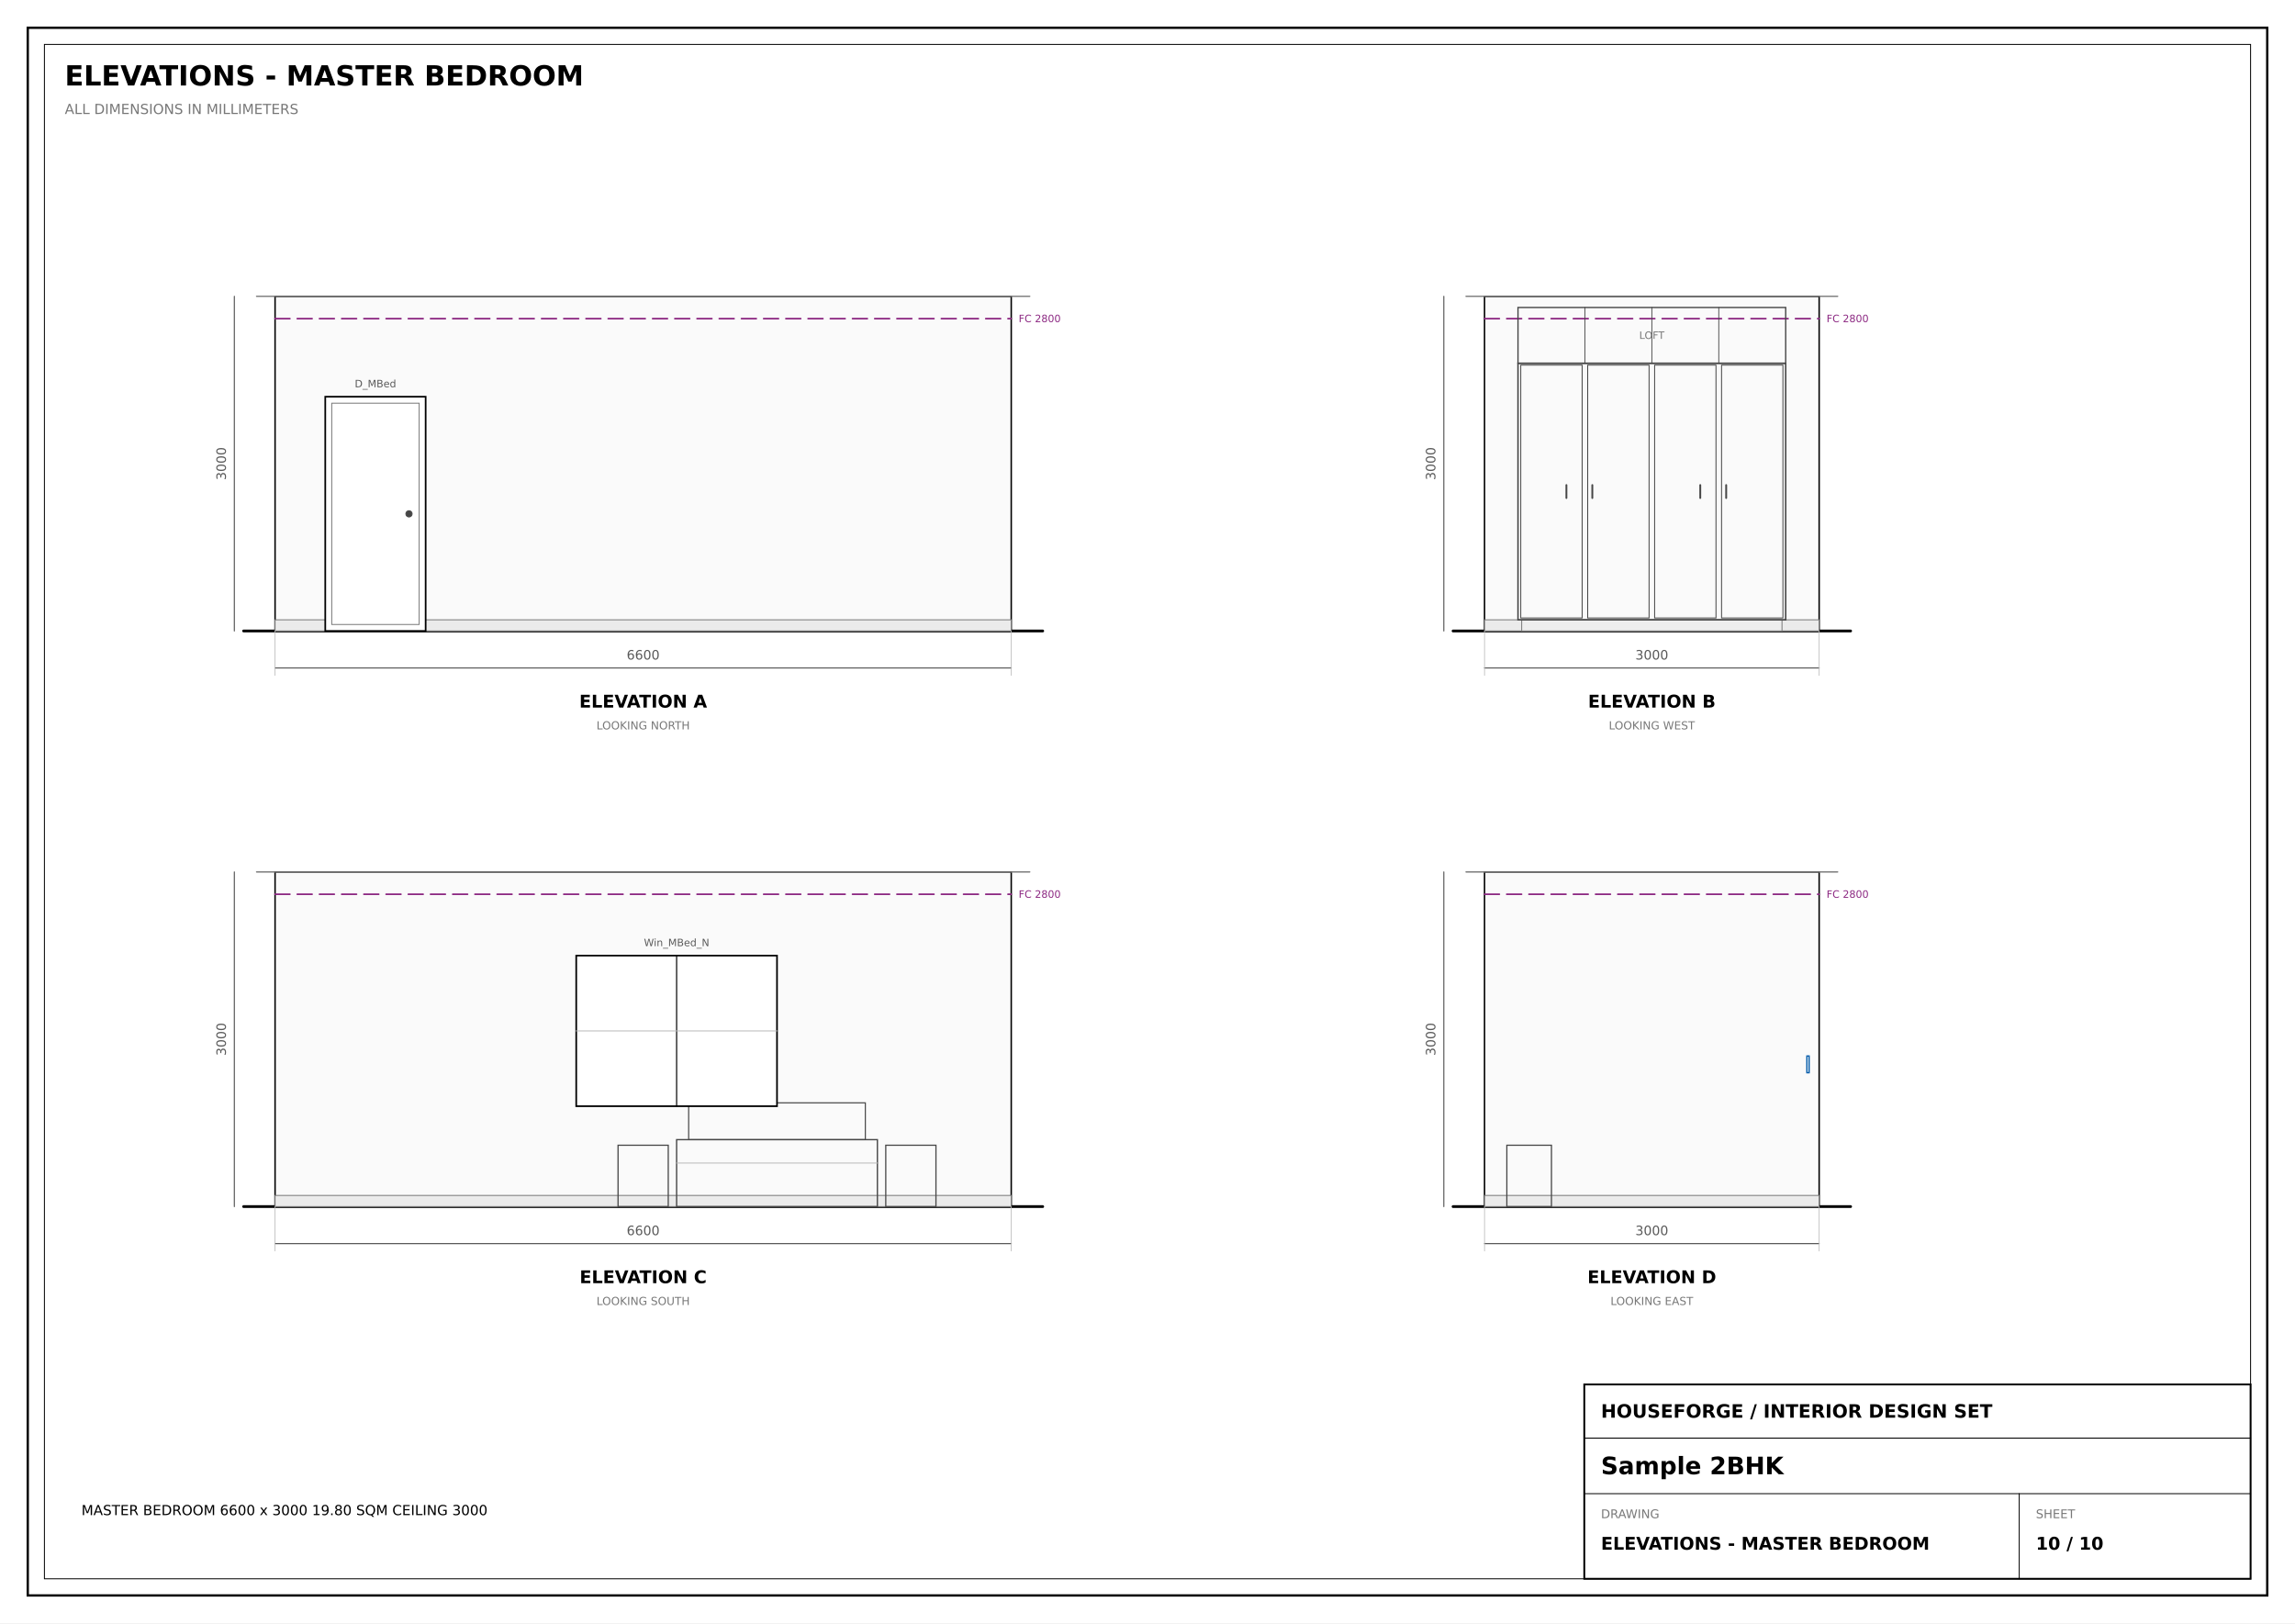
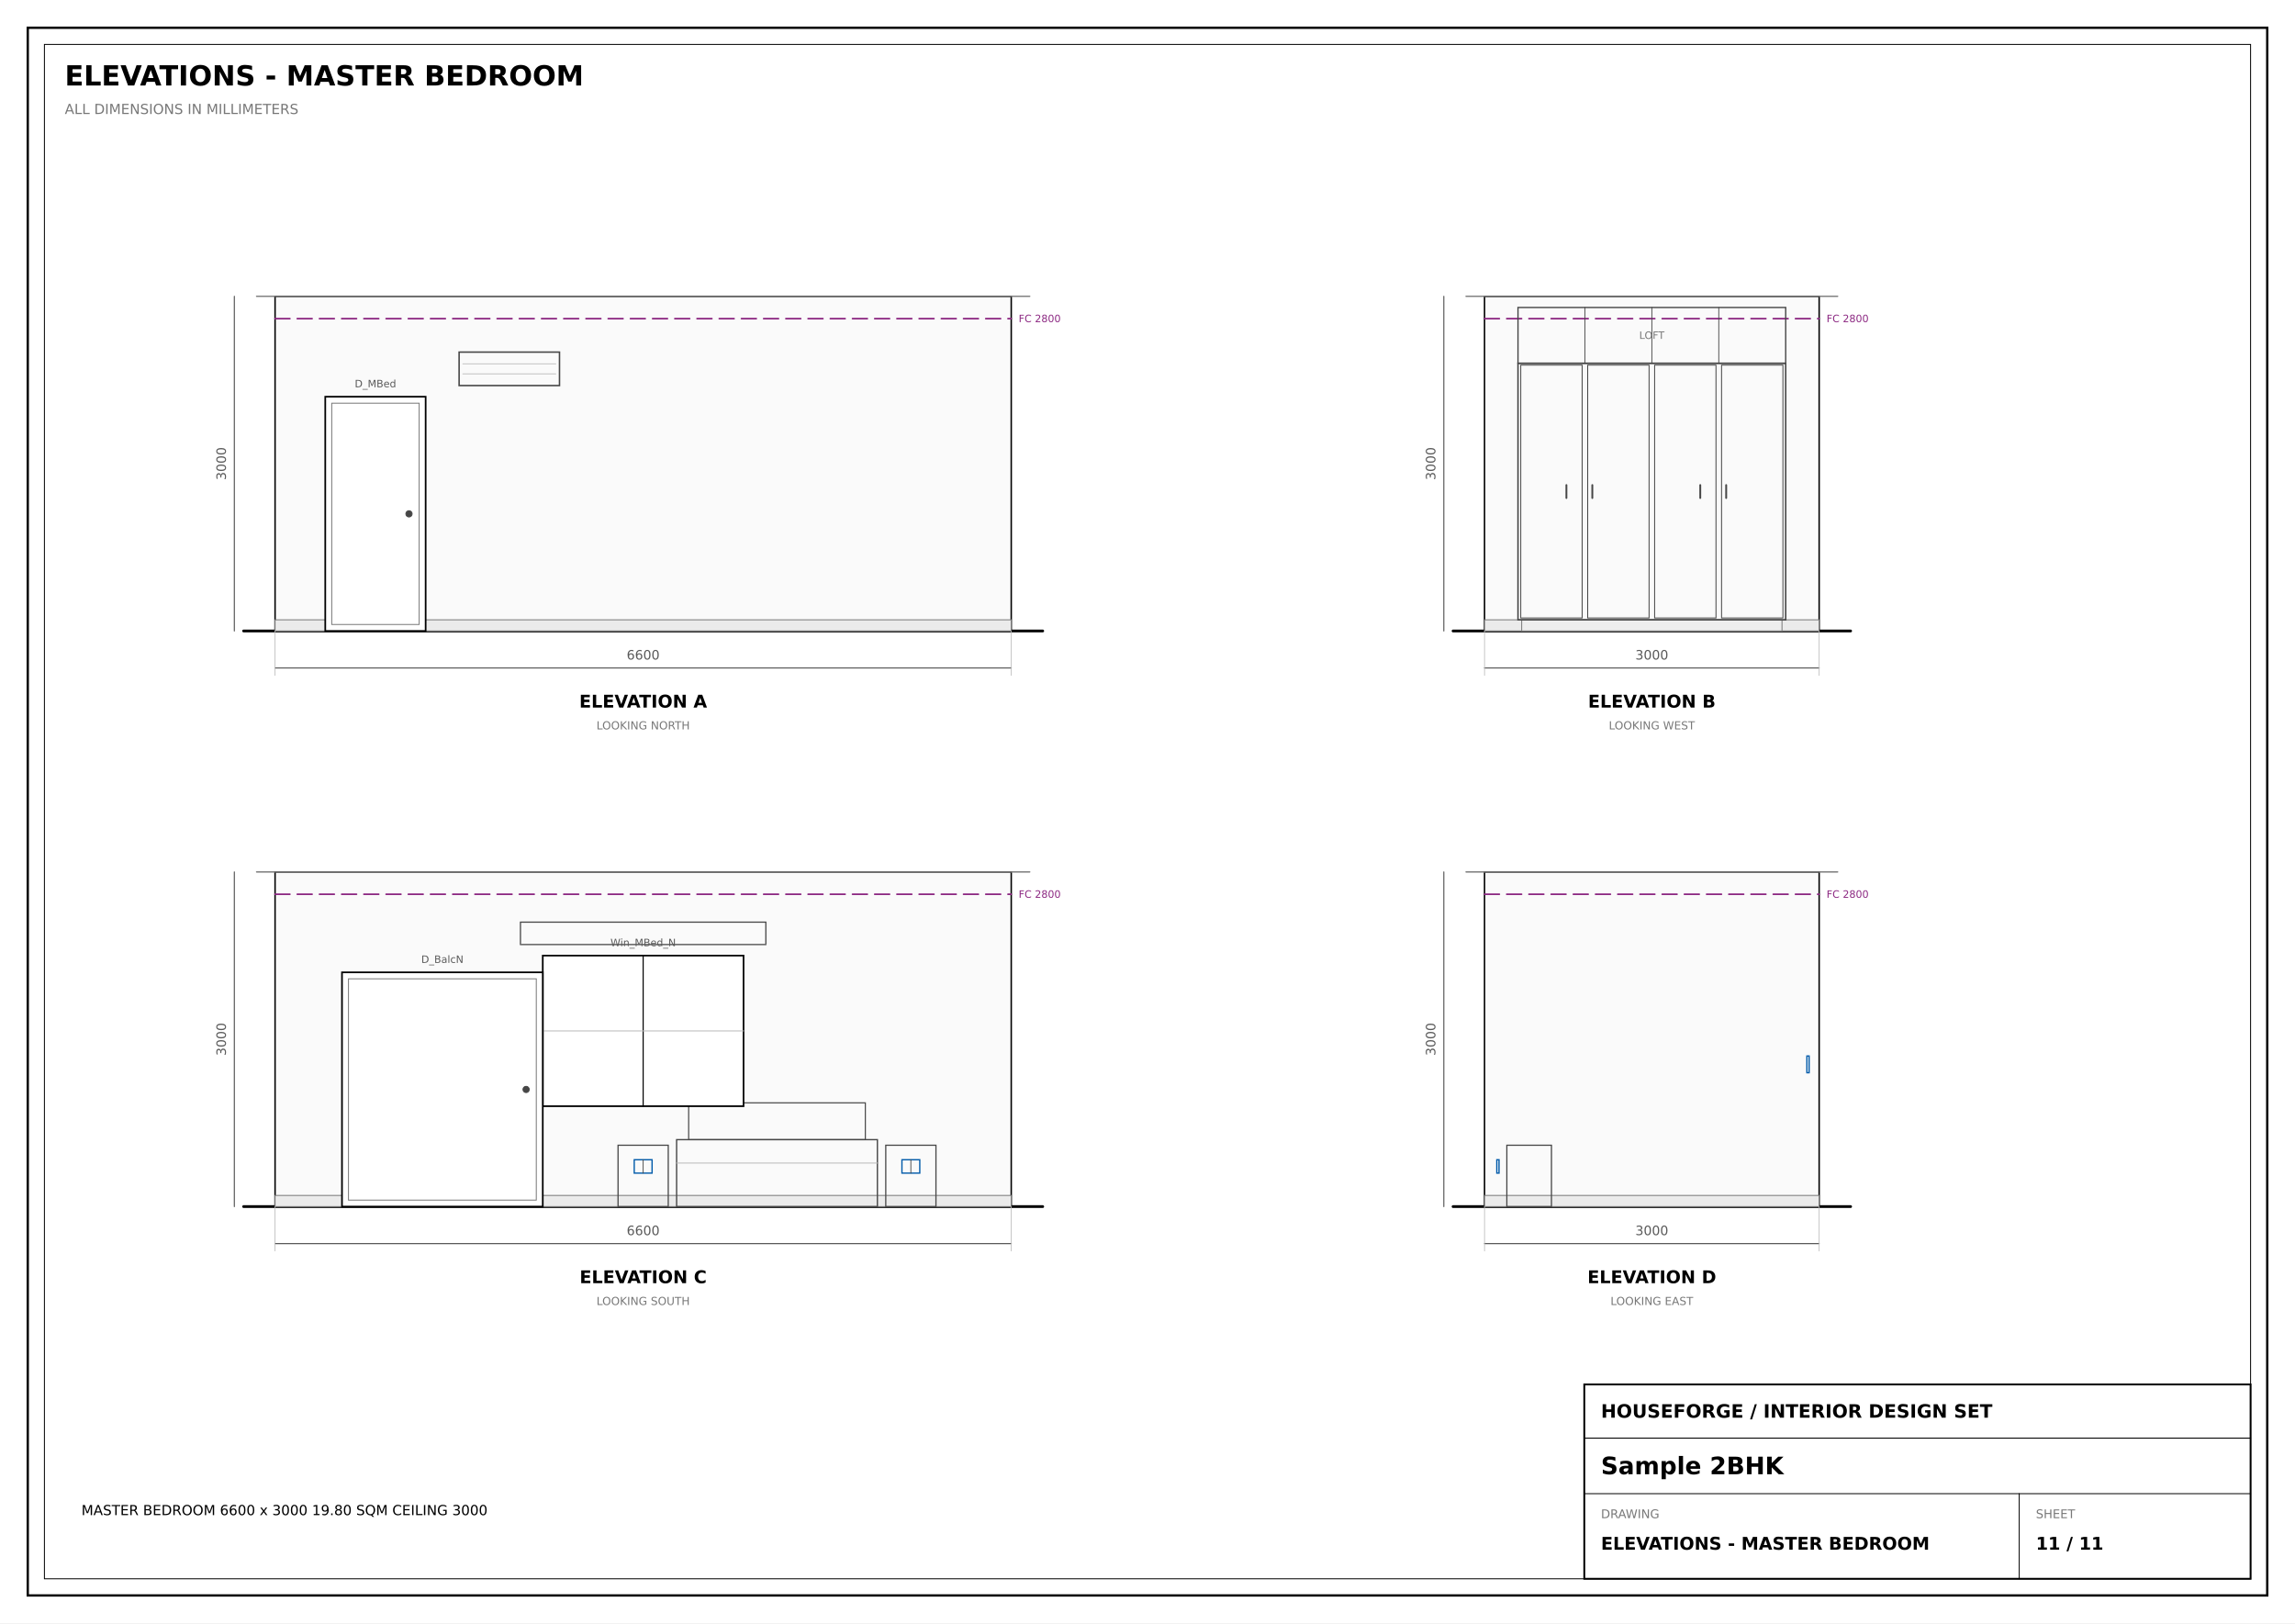
<svg xmlns="http://www.w3.org/2000/svg" width="2480" height="1754" viewBox="0 0 2480 1754">
  <rect width="2480" height="1754" fill="#ffffff" />
  <polygon points="30.00,30.00 2450.00,30.00 2450.00,1724.00 30.00,1724.00" fill="none" stroke="#000000" stroke-width="2.50" />
  <polygon points="48.00,48.00 2432.00,48.00 2432.00,1706.00 48.00,1706.00" fill="none" stroke="#000000" stroke-width="1.00" />
  <polygon points="1712.00,1496.00 2432.00,1496.00 2432.00,1706.00 1712.00,1706.00" fill="#ffffff" stroke="#000000" stroke-width="2.00" />
  <line x1="1712.00" y1="1554.00" x2="2432.00" y2="1554.00" stroke="#000000" stroke-width="1.00" stroke-linecap="round" />
  <line x1="1712.00" y1="1614.00" x2="2432.00" y2="1614.00" stroke="#000000" stroke-width="1.00" stroke-linecap="round" />
  <line x1="2182.00" y1="1614.00" x2="2182.00" y2="1706.00" stroke="#000000" stroke-width="1.00" stroke-linecap="round" />
  <text x="1730.00" y="1525.00" font-family="DejaVu Sans, Arial, sans-serif" font-size="20.00" fill="#000000" text-anchor="start" dominant-baseline="central" font-weight="bold">HOUSEFORGE  /  INTERIOR DESIGN SET</text>
  <text x="1730.00" y="1584.00" font-family="DejaVu Sans, Arial, sans-serif" font-size="26.00" fill="#000000" text-anchor="start" dominant-baseline="central" font-weight="bold">Sample 2BHK</text>
  <text x="1730.00" y="1636.00" font-family="DejaVu Sans, Arial, sans-serif" font-size="13.00" fill="#787878" text-anchor="start" dominant-baseline="central">DRAWING</text>
  <text x="1730.00" y="1668.00" font-family="DejaVu Sans, Arial, sans-serif" font-size="19.00" fill="#000000" text-anchor="start" dominant-baseline="central" font-weight="bold">ELEVATIONS - MASTER BEDROOM</text>
  <text x="2200.00" y="1636.00" font-family="DejaVu Sans, Arial, sans-serif" font-size="13.00" fill="#787878" text-anchor="start" dominant-baseline="central">SHEET</text>
-   <text x="2200.00" y="1668.00" font-family="DejaVu Sans, Arial, sans-serif" font-size="19.00" fill="#000000" text-anchor="start" dominant-baseline="central" font-weight="bold">10 / 10</text>
+   <text x="2200.00" y="1668.00" font-family="DejaVu Sans, Arial, sans-serif" font-size="19.00" fill="#000000" text-anchor="start" dominant-baseline="central" font-weight="bold">11 / 11</text>
  <text x="70.00" y="82.00" font-family="DejaVu Sans, Arial, sans-serif" font-size="30.00" fill="#000000" text-anchor="start" dominant-baseline="central" font-weight="bold">ELEVATIONS - MASTER BEDROOM</text>
  <text x="70.00" y="118.00" font-family="DejaVu Sans, Arial, sans-serif" font-size="15.00" fill="#787878" text-anchor="start" dominant-baseline="central">ALL DIMENSIONS IN MILLIMETERS</text>
  <polygon points="297.24,320.20 1092.76,320.20 1092.76,681.80 297.24,681.80" fill="#fafafa" stroke="#000000" stroke-width="1.60" />
  <line x1="263.24" y1="681.80" x2="1126.76" y2="681.80" stroke="#000000" stroke-width="3.00" stroke-linecap="round" />
  <line x1="277.24" y1="320.20" x2="1112.76" y2="320.20" stroke="#787878" stroke-width="1.40" stroke-linecap="round" />
  <line x1="297.24" y1="344.31" x2="1092.76" y2="344.31" stroke="#8c2882" stroke-width="1.80" stroke-dasharray="16 8" stroke-linecap="round" />
  <text x="1100.76" y="344.31" font-family="DejaVu Sans, Arial, sans-serif" font-size="11.00" fill="#8c2882" text-anchor="start" dominant-baseline="central">FC 2800</text>
  <polygon points="297.24,669.75 1092.76,669.75 1092.76,681.80 297.24,681.80" fill="#ebebeb" stroke="#787878" stroke-width="1.00" />
+   <polygon points="496.12,380.47 604.60,380.47 604.60,416.63 496.12,416.63" fill="none" stroke="#464646" stroke-width="1.60" />
+   <line x1="500.12" y1="393.12" x2="600.60" y2="393.12" stroke="#b9b9b9" stroke-width="0.90" stroke-linecap="round" />
+   <line x1="500.12" y1="403.97" x2="600.60" y2="403.97" stroke="#b9b9b9" stroke-width="0.90" stroke-linecap="round" />
  <polygon points="404.51,519.08 431.03,519.08 431.03,537.16 404.51,537.16" fill="none" stroke="#005aaa" stroke-width="1.40" />
+   <line x1="408.93" y1="519.08" x2="408.93" y2="537.16" stroke="#464646" stroke-width="0.90" stroke-linecap="round" />
+   <line x1="413.35" y1="519.08" x2="413.35" y2="537.16" stroke="#464646" stroke-width="0.90" stroke-linecap="round" />
+   <line x1="417.77" y1="519.08" x2="417.77" y2="537.16" stroke="#464646" stroke-width="0.90" stroke-linecap="round" />
+   <line x1="422.19" y1="519.08" x2="422.19" y2="537.16" stroke="#464646" stroke-width="0.90" stroke-linecap="round" />
+   <line x1="426.61" y1="519.08" x2="426.61" y2="537.16" stroke="#464646" stroke-width="0.90" stroke-linecap="round" />
  <polygon points="351.48,428.68 459.96,428.68 459.96,681.80 351.48,681.80" fill="#ffffff" stroke="#000000" stroke-width="1.80" />
  <polygon points="358.48,435.68 452.96,435.68 452.96,674.80 358.48,674.80" fill="none" stroke="#787878" stroke-width="1.00" />
  <circle cx="441.96" cy="555.24" r="3.40" fill="#464646" stroke="#464646" stroke-width="1.00" />
  <text x="405.72" y="414.68" font-family="DejaVu Sans, Arial, sans-serif" font-size="11.00" fill="#5a5a5a" text-anchor="middle" dominant-baseline="central">D_MBed</text>
  <line x1="297.24" y1="721.80" x2="1092.76" y2="721.80" stroke="#5a5a5a" stroke-width="1.20" stroke-linecap="round" />
  <line x1="297.24" y1="681.80" x2="297.24" y2="729.80" stroke="#b9b9b9" stroke-width="0.80" stroke-linecap="round" />
  <line x1="1092.76" y1="681.80" x2="1092.76" y2="729.80" stroke="#b9b9b9" stroke-width="0.80" stroke-linecap="round" />
  <text x="695.00" y="707.80" font-family="DejaVu Sans, Arial, sans-serif" font-size="14.00" fill="#5a5a5a" text-anchor="middle" dominant-baseline="central">6600</text>
  <line x1="253.24" y1="320.20" x2="253.24" y2="681.80" stroke="#5a5a5a" stroke-width="1.20" stroke-linecap="round" />
  <text x="239.24" y="501.00" font-family="DejaVu Sans, Arial, sans-serif" font-size="14.00" fill="#5a5a5a" text-anchor="middle" dominant-baseline="central" transform="rotate(-90.00 239.24 501.00)">3000</text>
  <text x="695.00" y="758.00" font-family="DejaVu Sans, Arial, sans-serif" font-size="19.00" fill="#000000" text-anchor="middle" dominant-baseline="central" font-weight="bold">ELEVATION A</text>
  <text x="695.00" y="784.00" font-family="DejaVu Sans, Arial, sans-serif" font-size="12.00" fill="#787878" text-anchor="middle" dominant-baseline="central">LOOKING NORTH</text>
  <polygon points="1604.20,320.20 1965.80,320.20 1965.80,681.80 1604.20,681.80" fill="#fafafa" stroke="#000000" stroke-width="1.60" />
  <line x1="1570.20" y1="681.80" x2="1999.80" y2="681.80" stroke="#000000" stroke-width="3.00" stroke-linecap="round" />
  <line x1="1584.20" y1="320.20" x2="1985.80" y2="320.20" stroke="#787878" stroke-width="1.40" stroke-linecap="round" />
  <line x1="1604.20" y1="344.31" x2="1965.80" y2="344.31" stroke="#8c2882" stroke-width="1.80" stroke-dasharray="16 8" stroke-linecap="round" />
  <text x="1973.80" y="344.31" font-family="DejaVu Sans, Arial, sans-serif" font-size="11.00" fill="#8c2882" text-anchor="start" dominant-baseline="central">FC 2800</text>
  <polygon points="1604.20,669.75 1965.80,669.75 1965.80,681.80 1604.20,681.80" fill="#ebebeb" stroke="#787878" stroke-width="1.00" />
  <polygon points="1644.36,669.75 1925.64,669.75 1925.64,681.80 1644.36,681.80" fill="#eeeeee" stroke="#787878" stroke-width="1.00" />
  <polygon points="1640.36,392.52 1929.64,392.52 1929.64,669.75 1640.36,669.75" fill="none" stroke="#464646" stroke-width="1.60" />
  <polygon points="1643.36,394.52 1709.68,394.52 1709.68,667.75 1643.36,667.75" fill="none" stroke="#464646" stroke-width="1.00" />
  <line x1="1692.68" y1="524.13" x2="1692.68" y2="538.13" stroke="#464646" stroke-width="2.00" stroke-linecap="round" />
  <polygon points="1715.68,394.52 1782.00,394.52 1782.00,667.75 1715.68,667.75" fill="none" stroke="#464646" stroke-width="1.00" />
  <line x1="1720.68" y1="524.13" x2="1720.68" y2="538.13" stroke="#464646" stroke-width="2.00" stroke-linecap="round" />
  <polygon points="1788.00,394.52 1854.32,394.52 1854.32,667.75 1788.00,667.75" fill="none" stroke="#464646" stroke-width="1.00" />
  <line x1="1837.32" y1="524.13" x2="1837.32" y2="538.13" stroke="#464646" stroke-width="2.00" stroke-linecap="round" />
  <polygon points="1860.32,394.52 1926.64,394.52 1926.64,667.75 1860.32,667.75" fill="none" stroke="#464646" stroke-width="1.00" />
  <line x1="1865.32" y1="524.13" x2="1865.32" y2="538.13" stroke="#464646" stroke-width="2.00" stroke-linecap="round" />
  <polygon points="1640.36,332.25 1929.64,332.25 1929.64,392.52 1640.36,392.52" fill="none" stroke="#464646" stroke-width="1.40" />
  <line x1="1712.68" y1="332.25" x2="1712.68" y2="392.52" stroke="#464646" stroke-width="0.90" stroke-linecap="round" />
  <line x1="1785.00" y1="332.25" x2="1785.00" y2="392.52" stroke="#464646" stroke-width="0.90" stroke-linecap="round" />
  <line x1="1857.32" y1="332.25" x2="1857.32" y2="392.52" stroke="#464646" stroke-width="0.90" stroke-linecap="round" />
  <text x="1785.00" y="362.39" font-family="DejaVu Sans, Arial, sans-serif" font-size="11.00" fill="#787878" text-anchor="middle" dominant-baseline="central">LOFT</text>
  <line x1="1604.20" y1="721.80" x2="1965.80" y2="721.80" stroke="#5a5a5a" stroke-width="1.20" stroke-linecap="round" />
  <line x1="1604.20" y1="681.80" x2="1604.20" y2="729.80" stroke="#b9b9b9" stroke-width="0.80" stroke-linecap="round" />
  <line x1="1965.80" y1="681.80" x2="1965.80" y2="729.80" stroke="#b9b9b9" stroke-width="0.80" stroke-linecap="round" />
  <text x="1785.00" y="707.80" font-family="DejaVu Sans, Arial, sans-serif" font-size="14.00" fill="#5a5a5a" text-anchor="middle" dominant-baseline="central">3000</text>
  <line x1="1560.20" y1="320.20" x2="1560.20" y2="681.80" stroke="#5a5a5a" stroke-width="1.20" stroke-linecap="round" />
  <text x="1546.20" y="501.00" font-family="DejaVu Sans, Arial, sans-serif" font-size="14.00" fill="#5a5a5a" text-anchor="middle" dominant-baseline="central" transform="rotate(-90.00 1546.20 501.00)">3000</text>
  <text x="1785.00" y="758.00" font-family="DejaVu Sans, Arial, sans-serif" font-size="19.00" fill="#000000" text-anchor="middle" dominant-baseline="central" font-weight="bold">ELEVATION B</text>
  <text x="1785.00" y="784.00" font-family="DejaVu Sans, Arial, sans-serif" font-size="12.00" fill="#787878" text-anchor="middle" dominant-baseline="central">LOOKING WEST</text>
  <polygon points="297.24,942.20 1092.76,942.20 1092.76,1303.80 297.24,1303.80" fill="#fafafa" stroke="#000000" stroke-width="1.60" />
  <line x1="263.24" y1="1303.80" x2="1126.76" y2="1303.80" stroke="#000000" stroke-width="3.00" stroke-linecap="round" />
  <line x1="277.24" y1="942.20" x2="1112.76" y2="942.20" stroke="#787878" stroke-width="1.40" stroke-linecap="round" />
  <line x1="297.24" y1="966.31" x2="1092.76" y2="966.31" stroke="#8c2882" stroke-width="1.80" stroke-dasharray="16 8" stroke-linecap="round" />
  <text x="1100.76" y="966.31" font-family="DejaVu Sans, Arial, sans-serif" font-size="11.00" fill="#8c2882" text-anchor="start" dominant-baseline="central">FC 2800</text>
  <polygon points="297.24,1291.75 1092.76,1291.75 1092.76,1303.80 297.24,1303.80" fill="#ebebeb" stroke="#787878" stroke-width="1.00" />
  <polygon points="731.16,1231.48 948.12,1231.48 948.12,1303.80 731.16,1303.80" fill="none" stroke="#464646" stroke-width="1.40" />
  <polygon points="744.18,1191.70 935.10,1191.70 935.10,1231.48 744.18,1231.48" fill="none" stroke="#464646" stroke-width="1.20" />
  <line x1="731.16" y1="1256.79" x2="948.12" y2="1256.79" stroke="#b9b9b9" stroke-width="1.00" stroke-linecap="round" />
  <polygon points="957.16,1237.51 1011.40,1237.51 1011.40,1303.80 957.16,1303.80" fill="none" stroke="#464646" stroke-width="1.30" />
  <polygon points="667.88,1237.51 722.12,1237.51 722.12,1303.80 667.88,1303.80" fill="none" stroke="#464646" stroke-width="1.30" />
-   <polygon points="622.68,1032.60 839.64,1032.60 839.64,1195.32 622.68,1195.32" fill="#ffffff" stroke="#000000" stroke-width="1.80" />
-   <line x1="731.16" y1="1032.60" x2="731.16" y2="1195.32" stroke="#000000" stroke-width="1.20" stroke-linecap="round" />
-   <line x1="622.68" y1="1113.96" x2="839.64" y2="1113.96" stroke="#b9b9b9" stroke-width="1.00" stroke-linecap="round" />
-   <text x="731.16" y="1018.60" font-family="DejaVu Sans, Arial, sans-serif" font-size="11.00" fill="#5a5a5a" text-anchor="middle" dominant-baseline="central">Win_MBed_N</text>
+   <polygon points="562.41,996.44 827.59,996.44 827.59,1020.55 562.41,1020.55" fill="none" stroke="#464646" stroke-width="1.30" />
+   <line x1="562.41" y1="1020.55" x2="827.59" y2="1020.55" stroke="#787878" stroke-width="1.00" stroke-linecap="round" />
+   <polygon points="974.64,1253.18 993.92,1253.18 993.92,1267.64 974.64,1267.64" fill="none" stroke="#005aaa" stroke-width="1.40" />
+   <line x1="984.28" y1="1253.18" x2="984.28" y2="1267.64" stroke="#464646" stroke-width="0.90" stroke-linecap="round" />
+   <polygon points="685.36,1253.18 704.64,1253.18 704.64,1267.64 685.36,1267.64" fill="none" stroke="#005aaa" stroke-width="1.40" />
+   <line x1="695.00" y1="1253.18" x2="695.00" y2="1267.64" stroke="#464646" stroke-width="0.90" stroke-linecap="round" />
+   <polygon points="586.52,1032.60 803.48,1032.60 803.48,1195.32 586.52,1195.32" fill="#ffffff" stroke="#000000" stroke-width="1.80" />
+   <line x1="695.00" y1="1032.60" x2="695.00" y2="1195.32" stroke="#000000" stroke-width="1.20" stroke-linecap="round" />
+   <line x1="586.52" y1="1113.96" x2="803.48" y2="1113.96" stroke="#b9b9b9" stroke-width="1.00" stroke-linecap="round" />
+   <text x="695.00" y="1018.60" font-family="DejaVu Sans, Arial, sans-serif" font-size="11.00" fill="#5a5a5a" text-anchor="middle" dominant-baseline="central">Win_MBed_N</text>
+   <polygon points="369.56,1050.68 586.52,1050.68 586.52,1303.80 369.56,1303.80" fill="#ffffff" stroke="#000000" stroke-width="1.80" />
+   <polygon points="376.56,1057.68 579.52,1057.68 579.52,1296.80 376.56,1296.80" fill="none" stroke="#787878" stroke-width="1.00" />
+   <circle cx="568.52" cy="1177.24" r="3.40" fill="#464646" stroke="#464646" stroke-width="1.00" />
+   <text x="478.04" y="1036.68" font-family="DejaVu Sans, Arial, sans-serif" font-size="11.00" fill="#5a5a5a" text-anchor="middle" dominant-baseline="central">D_BalcN</text>
  <line x1="297.24" y1="1343.80" x2="1092.76" y2="1343.80" stroke="#5a5a5a" stroke-width="1.20" stroke-linecap="round" />
  <line x1="297.24" y1="1303.80" x2="297.24" y2="1351.80" stroke="#b9b9b9" stroke-width="0.80" stroke-linecap="round" />
  <line x1="1092.76" y1="1303.80" x2="1092.76" y2="1351.80" stroke="#b9b9b9" stroke-width="0.80" stroke-linecap="round" />
  <text x="695.00" y="1329.80" font-family="DejaVu Sans, Arial, sans-serif" font-size="14.00" fill="#5a5a5a" text-anchor="middle" dominant-baseline="central">6600</text>
  <line x1="253.24" y1="942.20" x2="253.24" y2="1303.80" stroke="#5a5a5a" stroke-width="1.20" stroke-linecap="round" />
  <text x="239.24" y="1123.00" font-family="DejaVu Sans, Arial, sans-serif" font-size="14.00" fill="#5a5a5a" text-anchor="middle" dominant-baseline="central" transform="rotate(-90.00 239.24 1123.00)">3000</text>
  <text x="695.00" y="1380.00" font-family="DejaVu Sans, Arial, sans-serif" font-size="19.00" fill="#000000" text-anchor="middle" dominant-baseline="central" font-weight="bold">ELEVATION C</text>
  <text x="695.00" y="1406.00" font-family="DejaVu Sans, Arial, sans-serif" font-size="12.00" fill="#787878" text-anchor="middle" dominant-baseline="central">LOOKING SOUTH</text>
  <polygon points="1604.20,942.20 1965.80,942.20 1965.80,1303.80 1604.20,1303.80" fill="#fafafa" stroke="#000000" stroke-width="1.60" />
  <line x1="1570.20" y1="1303.80" x2="1999.80" y2="1303.80" stroke="#000000" stroke-width="3.00" stroke-linecap="round" />
  <line x1="1584.20" y1="942.20" x2="1985.80" y2="942.20" stroke="#787878" stroke-width="1.40" stroke-linecap="round" />
  <line x1="1604.20" y1="966.31" x2="1965.80" y2="966.31" stroke="#8c2882" stroke-width="1.80" stroke-dasharray="16 8" stroke-linecap="round" />
  <text x="1973.80" y="966.31" font-family="DejaVu Sans, Arial, sans-serif" font-size="11.00" fill="#8c2882" text-anchor="start" dominant-baseline="central">FC 2800</text>
  <polygon points="1604.20,1291.75 1965.80,1291.75 1965.80,1303.80 1604.20,1303.80" fill="#ebebeb" stroke="#787878" stroke-width="1.00" />
  <polygon points="1952.54,1141.08 1954.95,1141.08 1954.95,1159.16 1952.54,1159.16" fill="none" stroke="#005aaa" stroke-width="1.40" />
  <polygon points="1628.31,1237.51 1676.52,1237.51 1676.52,1303.80 1628.31,1303.80" fill="none" stroke="#464646" stroke-width="1.30" />
+   <polygon points="1617.46,1253.18 1619.87,1253.18 1619.87,1267.64 1617.46,1267.64" fill="none" stroke="#005aaa" stroke-width="1.40" />
  <line x1="1604.20" y1="1343.80" x2="1965.80" y2="1343.80" stroke="#5a5a5a" stroke-width="1.20" stroke-linecap="round" />
  <line x1="1604.20" y1="1303.80" x2="1604.20" y2="1351.80" stroke="#b9b9b9" stroke-width="0.80" stroke-linecap="round" />
  <line x1="1965.80" y1="1303.80" x2="1965.80" y2="1351.80" stroke="#b9b9b9" stroke-width="0.80" stroke-linecap="round" />
  <text x="1785.00" y="1329.80" font-family="DejaVu Sans, Arial, sans-serif" font-size="14.00" fill="#5a5a5a" text-anchor="middle" dominant-baseline="central">3000</text>
  <line x1="1560.20" y1="942.20" x2="1560.20" y2="1303.80" stroke="#5a5a5a" stroke-width="1.20" stroke-linecap="round" />
  <text x="1546.20" y="1123.00" font-family="DejaVu Sans, Arial, sans-serif" font-size="14.00" fill="#5a5a5a" text-anchor="middle" dominant-baseline="central" transform="rotate(-90.00 1546.20 1123.00)">3000</text>
  <text x="1785.00" y="1380.00" font-family="DejaVu Sans, Arial, sans-serif" font-size="19.00" fill="#000000" text-anchor="middle" dominant-baseline="central" font-weight="bold">ELEVATION D</text>
  <text x="1785.00" y="1406.00" font-family="DejaVu Sans, Arial, sans-serif" font-size="12.00" fill="#787878" text-anchor="middle" dominant-baseline="central">LOOKING EAST</text>
  <text x="88.00" y="1632.00" font-family="DejaVu Sans, Arial, sans-serif" font-size="15.00" fill="#000000" text-anchor="start" dominant-baseline="central">MASTER BEDROOM   6600 x 3000   19.80 SQM   CEILING 3000</text>
</svg>
